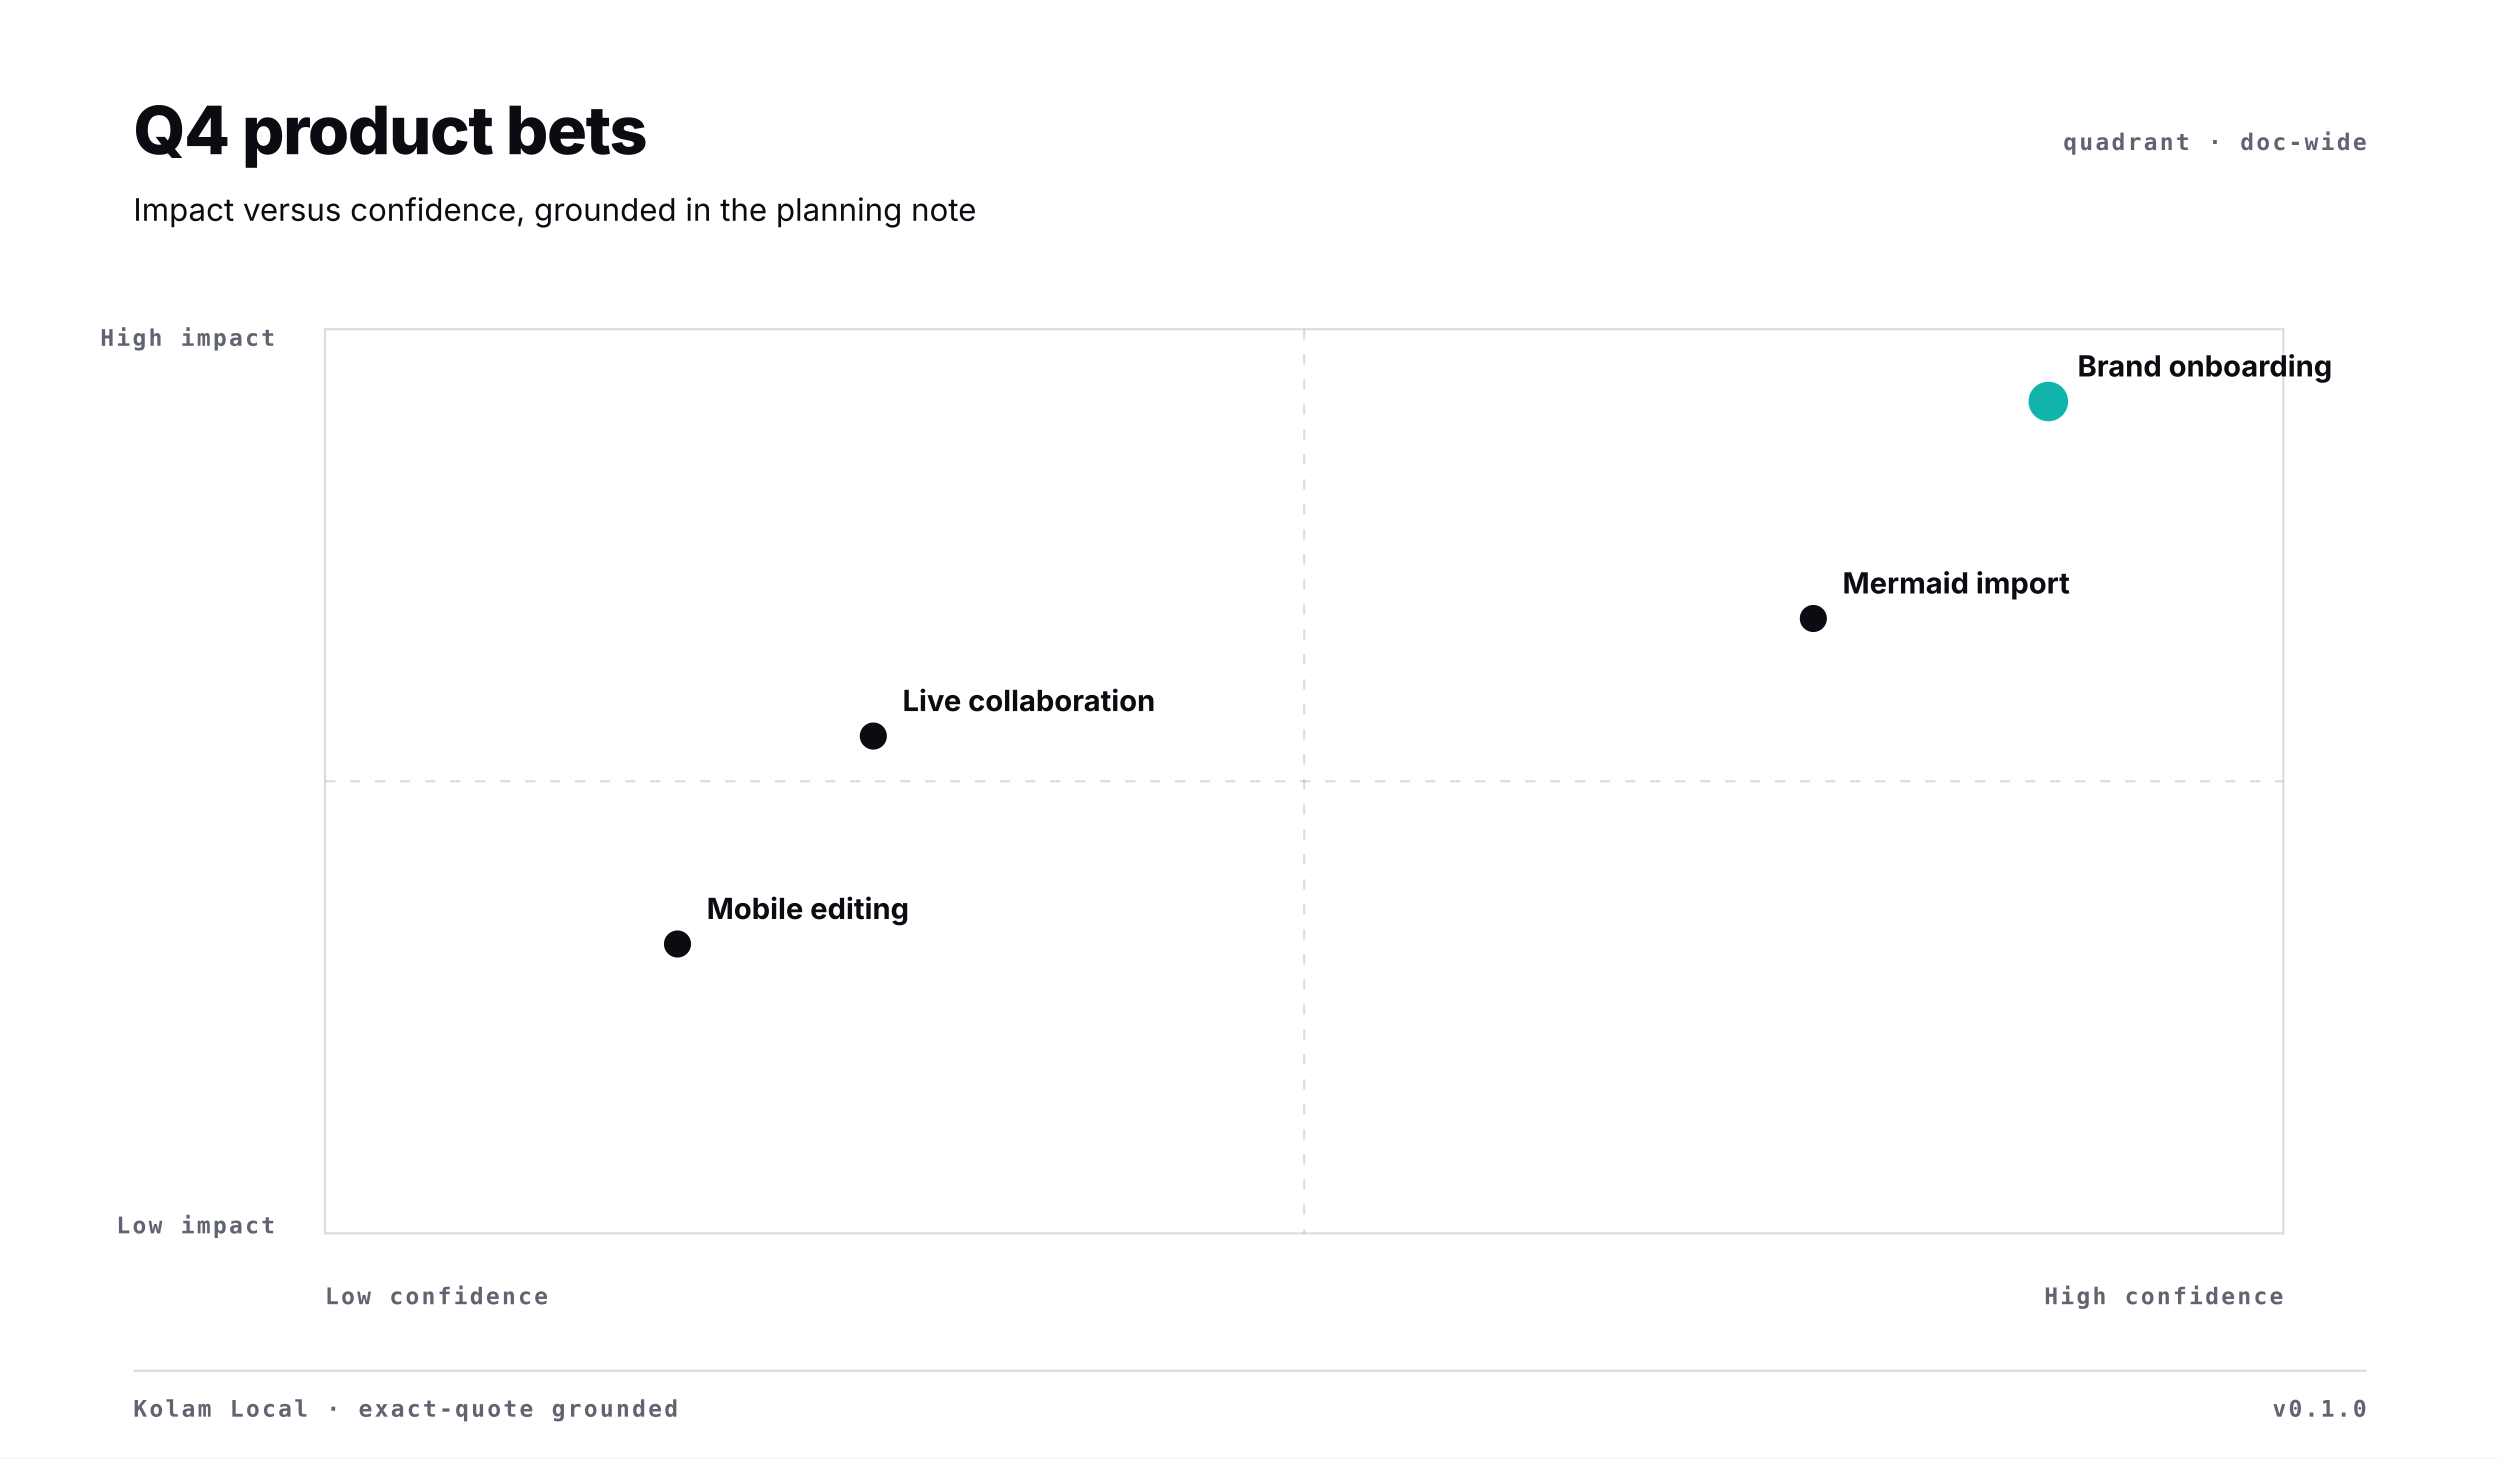
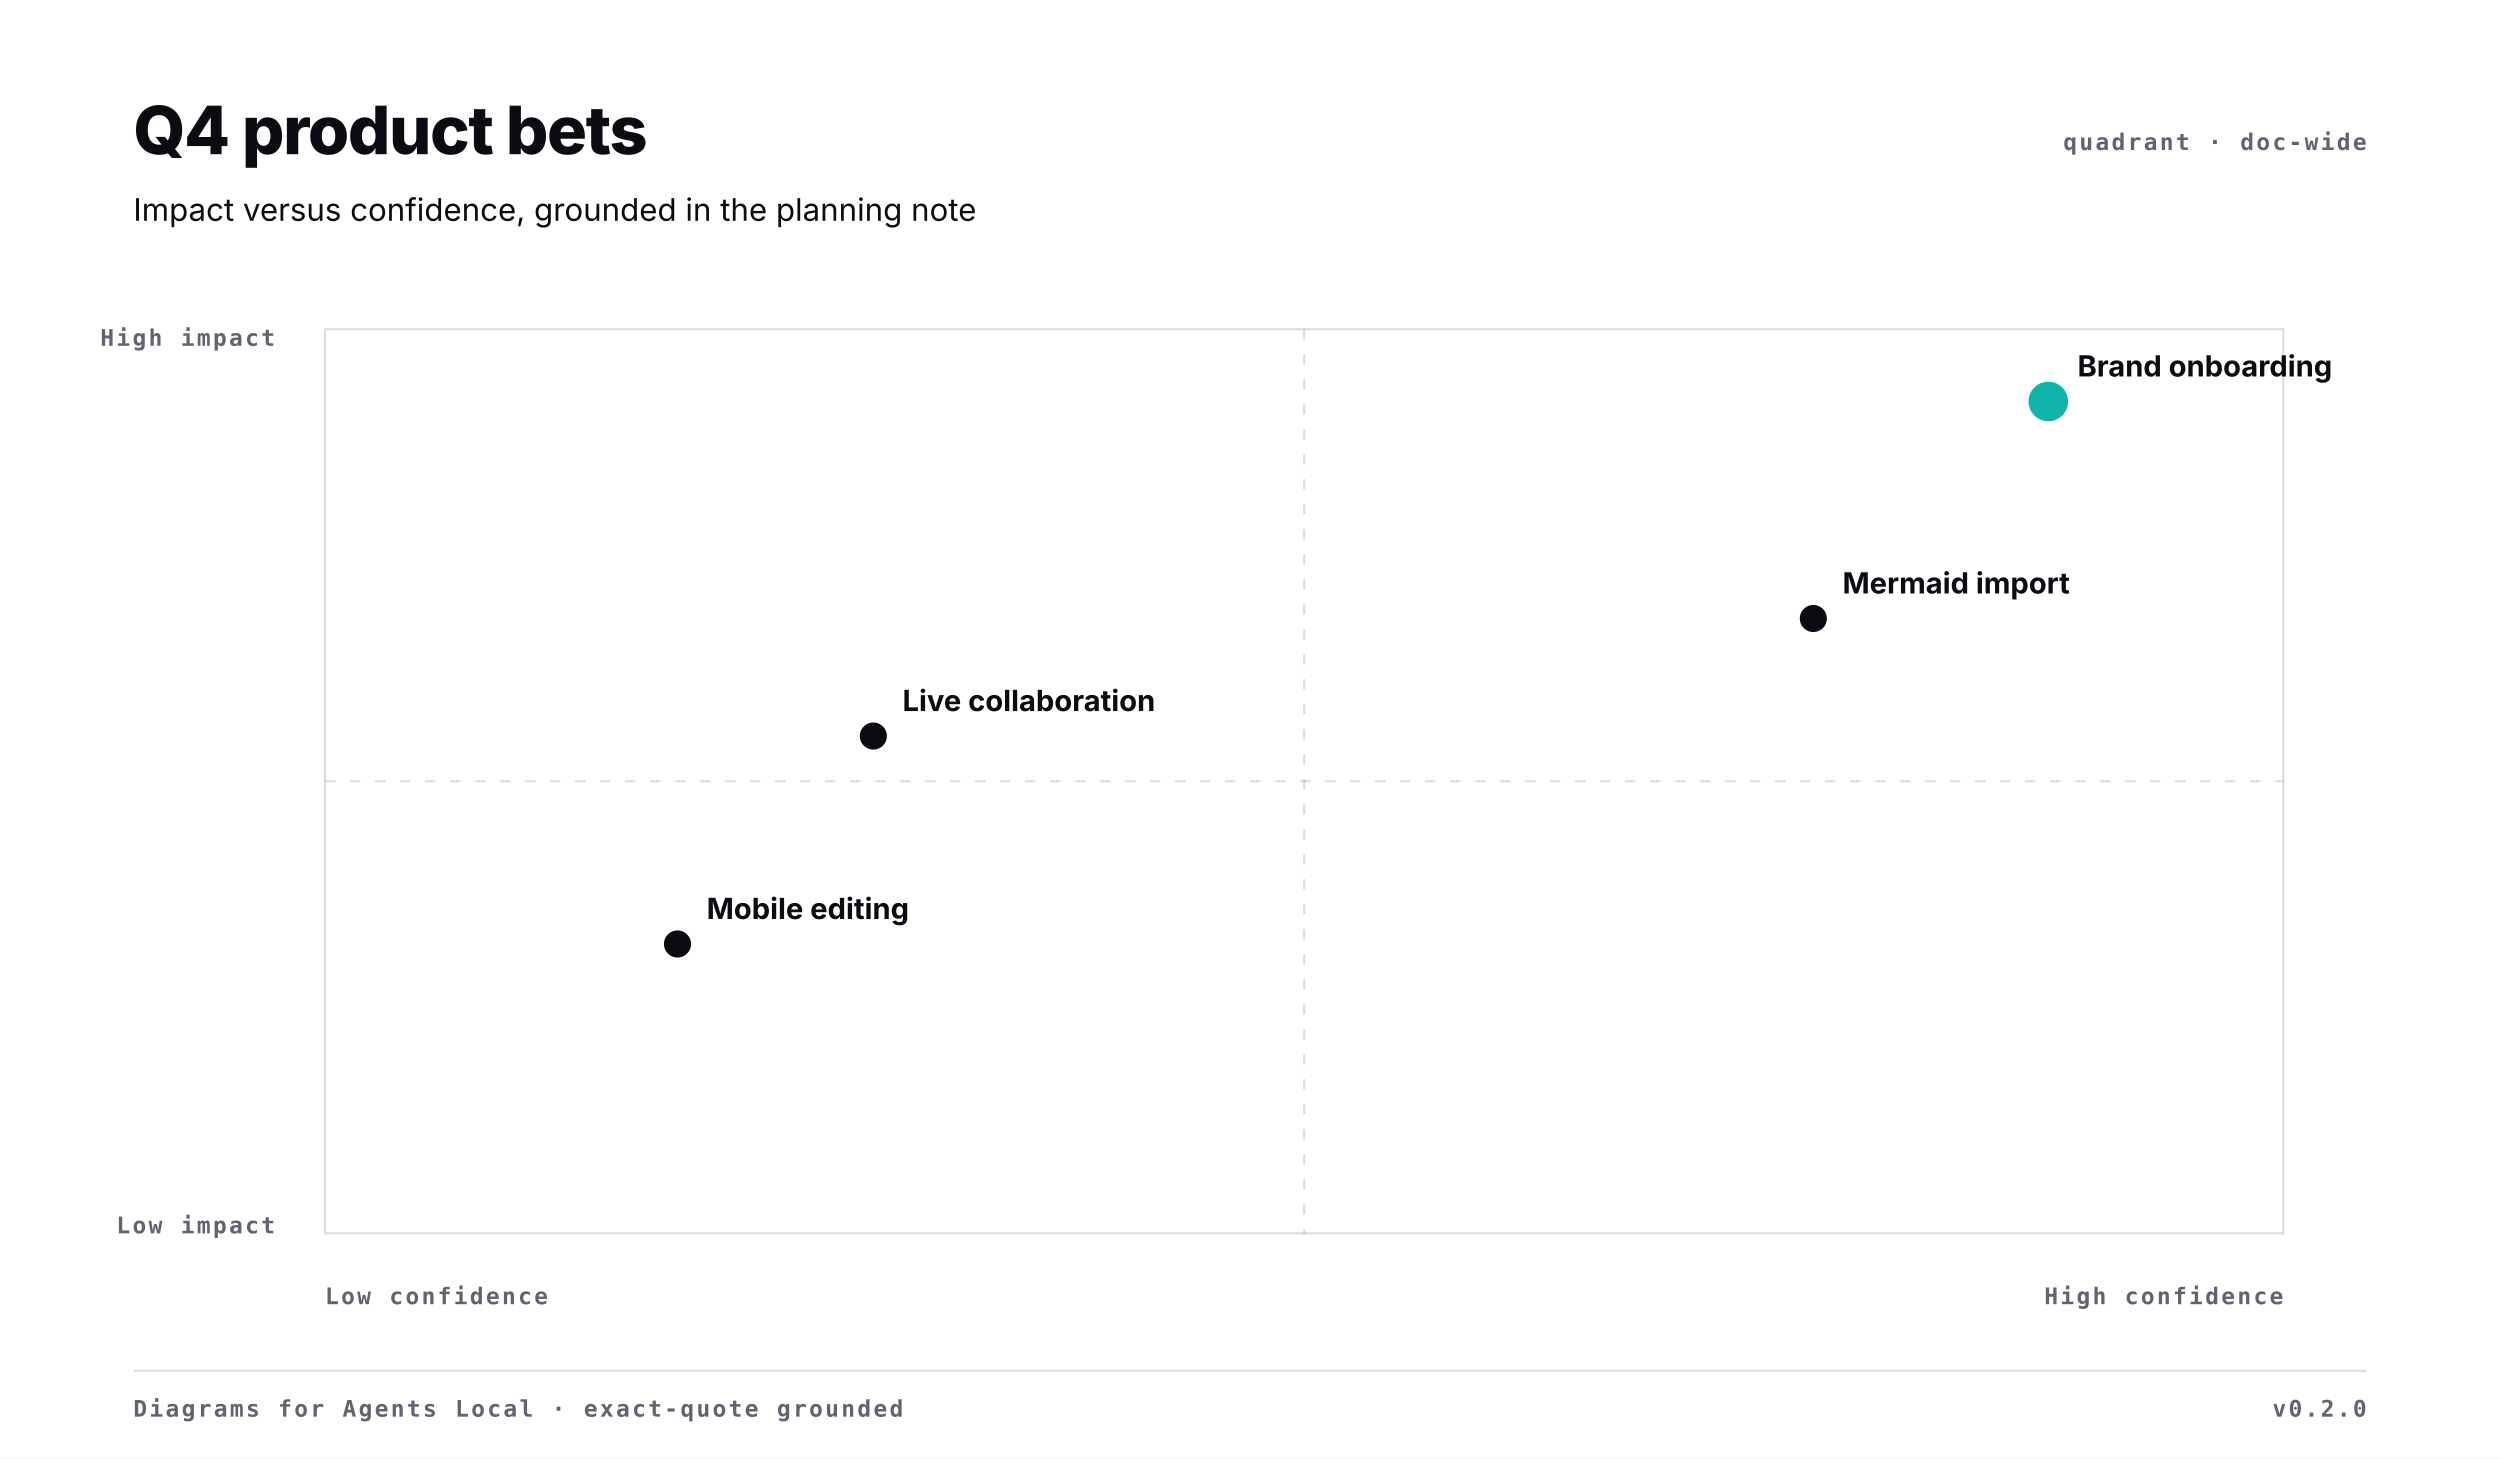
- <svg xmlns="http://www.w3.org/2000/svg" role="img" aria-labelledby="kolam-title kolam-desc" viewBox="0 0 1200 700" width="1200" height="700" data-kolam-family="quadrant">
+ <svg xmlns="http://www.w3.org/2000/svg" role="img" aria-labelledby="diagrams-for-agents-title diagrams-for-agents-desc" viewBox="0 0 1200 700" width="1200" height="700" data-diagrams-for-agents-family="quadrant">
  <style>
    :root{--paper:#ffffff;--paper-2:#ffffff;--ink:#0b0b12;--muted:#5f6470;--accent:#10b4ab;--accent-soft:#10b4ab16;--rule:#0b0b1224;--rule-strong:#0b0b1266}
    text{font-family:Inter, Arial, sans-serif;fill:#0b0b12}
    .eyebrow,.axis,.edge-label{font-family:ui-monospace,SFMono-Regular,Menlo,monospace;text-transform:uppercase;letter-spacing:.1em;fill:#5f6470}
    .eyebrow{font-size:11px;font-weight:700}.axis{font-size:11px;font-weight:650}.edge-label{font-size:10px;font-weight:650}
  </style>
  <defs>
    <marker id="arrow" markerWidth="8" markerHeight="6" refX="7" refY="3" orient="auto">
      <path d="M0 0L8 3L0 6Z" fill="#5f6470" />
    </marker>
  </defs>
  <rect width="100%" height="100%" fill="#ffffff" />
  <text x="64" y="74" font-size="32" font-weight="760" letter-spacing="-.02em">Q4 product bets</text>
  <text x="64" y="106" font-size="15" fill="#5f6470">Impact versus confidence, grounded in the planning note</text>
  <text x="1136" y="72" text-anchor="end" class="eyebrow">quadrant · doc-wide</text>
  <g>
    <rect x="156" y="158" width="940" height="434" fill="#ffffff" stroke="#0b0b1224" />
    <line x1="626" y1="158" x2="626" y2="592" stroke="#0b0b1224" stroke-dasharray="5 7" />
    <line x1="156" y1="375" x2="1096" y2="375" stroke="#0b0b1224" stroke-dasharray="5 7" />
    <text x="156" y="626" class="axis">Low confidence</text>
    <text x="1096" y="626" text-anchor="end" class="axis">High confidence</text>
    <text x="132" y="592" text-anchor="end" class="axis">Low impact</text>
    <text x="132" y="166" text-anchor="end" class="axis">High impact</text>
    <g>
      <circle cx="983.2" cy="192.72" r="11" fill="#10b4ab" stroke="#ffffff" stroke-width="3" />
      <text x="997.2" y="180.72" text-anchor="start" font-size="14" font-weight="650" fill="#0b0b12" class="">
        <tspan x="997.2" dy="0">Brand onboarding</tspan>
      </text>
    </g>
    <g>
      <circle cx="870.4" cy="296.88" r="8" fill="#0b0b12" stroke="#ffffff" stroke-width="3" />
      <text x="884.4" y="284.88" text-anchor="start" font-size="14" font-weight="650" fill="#0b0b12" class="">
        <tspan x="884.4" dy="0">Mermaid import</tspan>
      </text>
    </g>
    <g>
      <circle cx="419.2" cy="353.3" r="8" fill="#0b0b12" stroke="#ffffff" stroke-width="3" />
      <text x="433.2" y="341.3" text-anchor="start" font-size="14" font-weight="650" fill="#0b0b12" class="">
        <tspan x="433.2" dy="0">Live collaboration</tspan>
      </text>
    </g>
    <g>
      <circle cx="325.2" cy="453.12" r="8" fill="#0b0b12" stroke="#ffffff" stroke-width="3" />
      <text x="339.2" y="441.12" text-anchor="start" font-size="14" font-weight="650" fill="#0b0b12" class="">
        <tspan x="339.2" dy="0">Mobile editing</tspan>
      </text>
    </g>
  </g>
  <line x1="64" y1="658" x2="1136" y2="658" stroke="#0b0b1224" />
-   <text x="64" y="680" class="eyebrow">Kolam Local · exact-quote grounded</text>
-   <text x="1136" y="680" text-anchor="end" class="eyebrow">v0.1.0</text>
+   <text x="64" y="680" class="eyebrow">Diagrams for Agents Local · exact-quote grounded</text>
+   <text x="1136" y="680" text-anchor="end" class="eyebrow">v0.2.0</text>
</svg>
